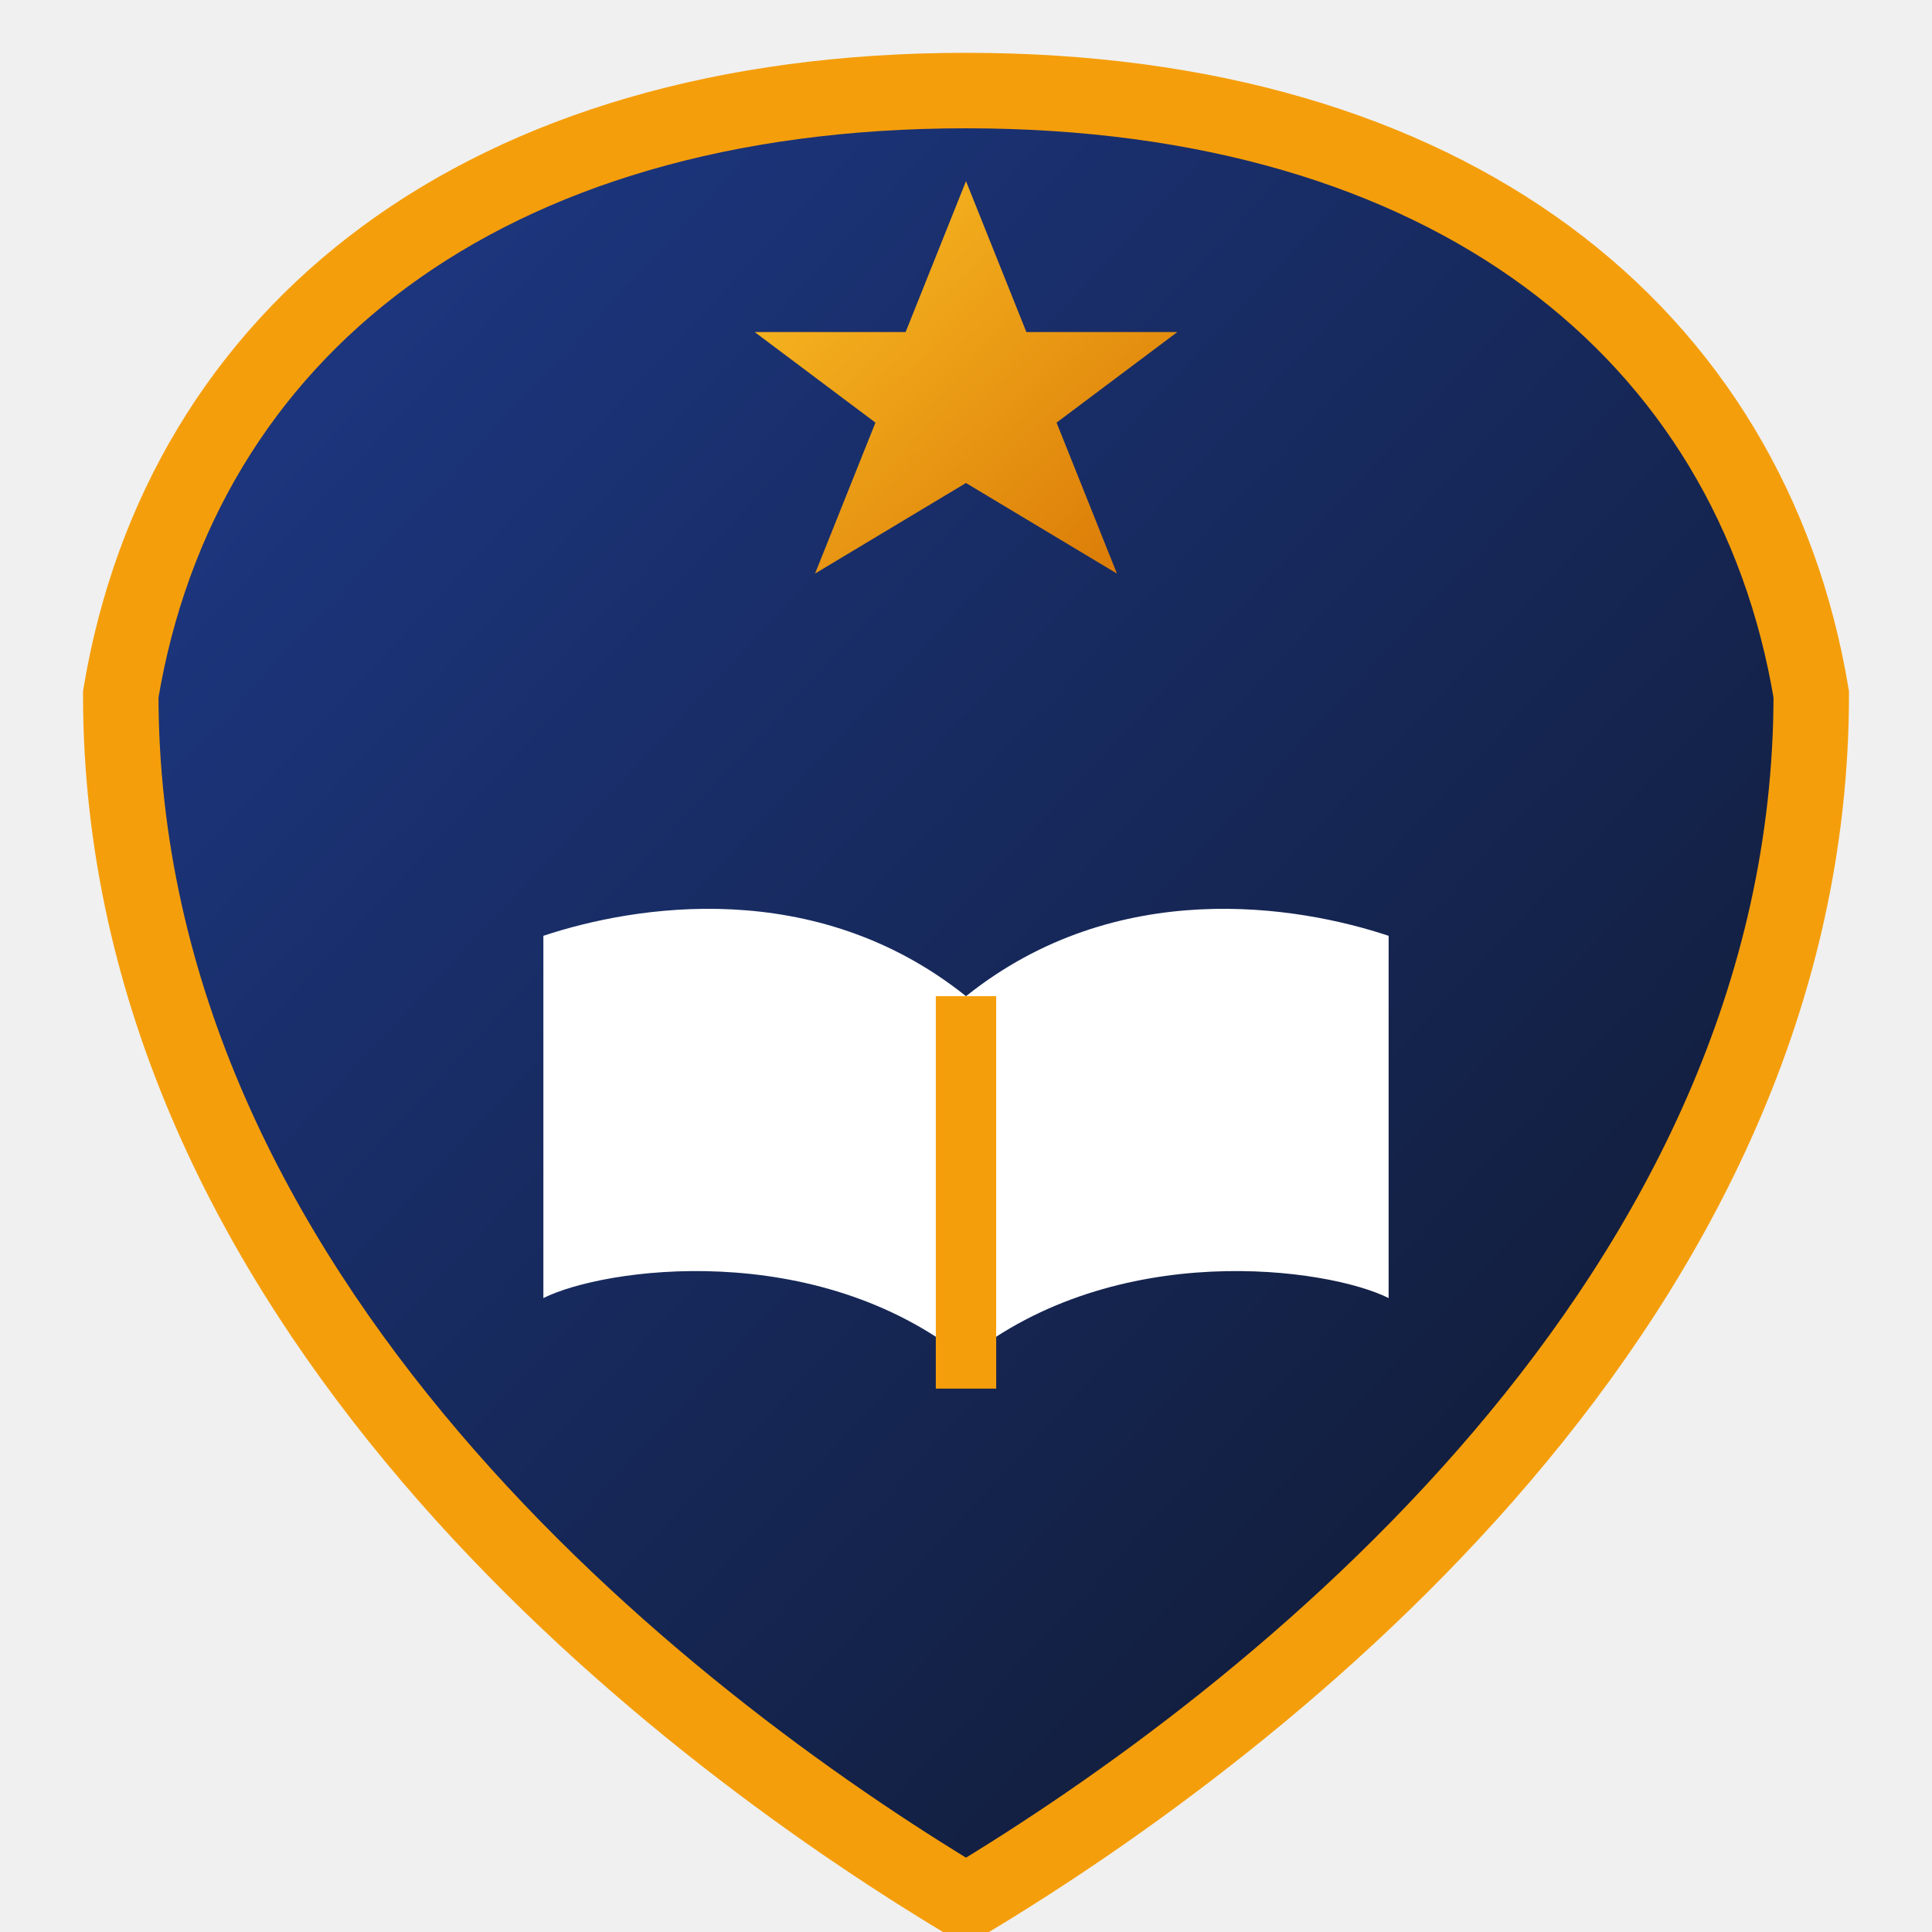
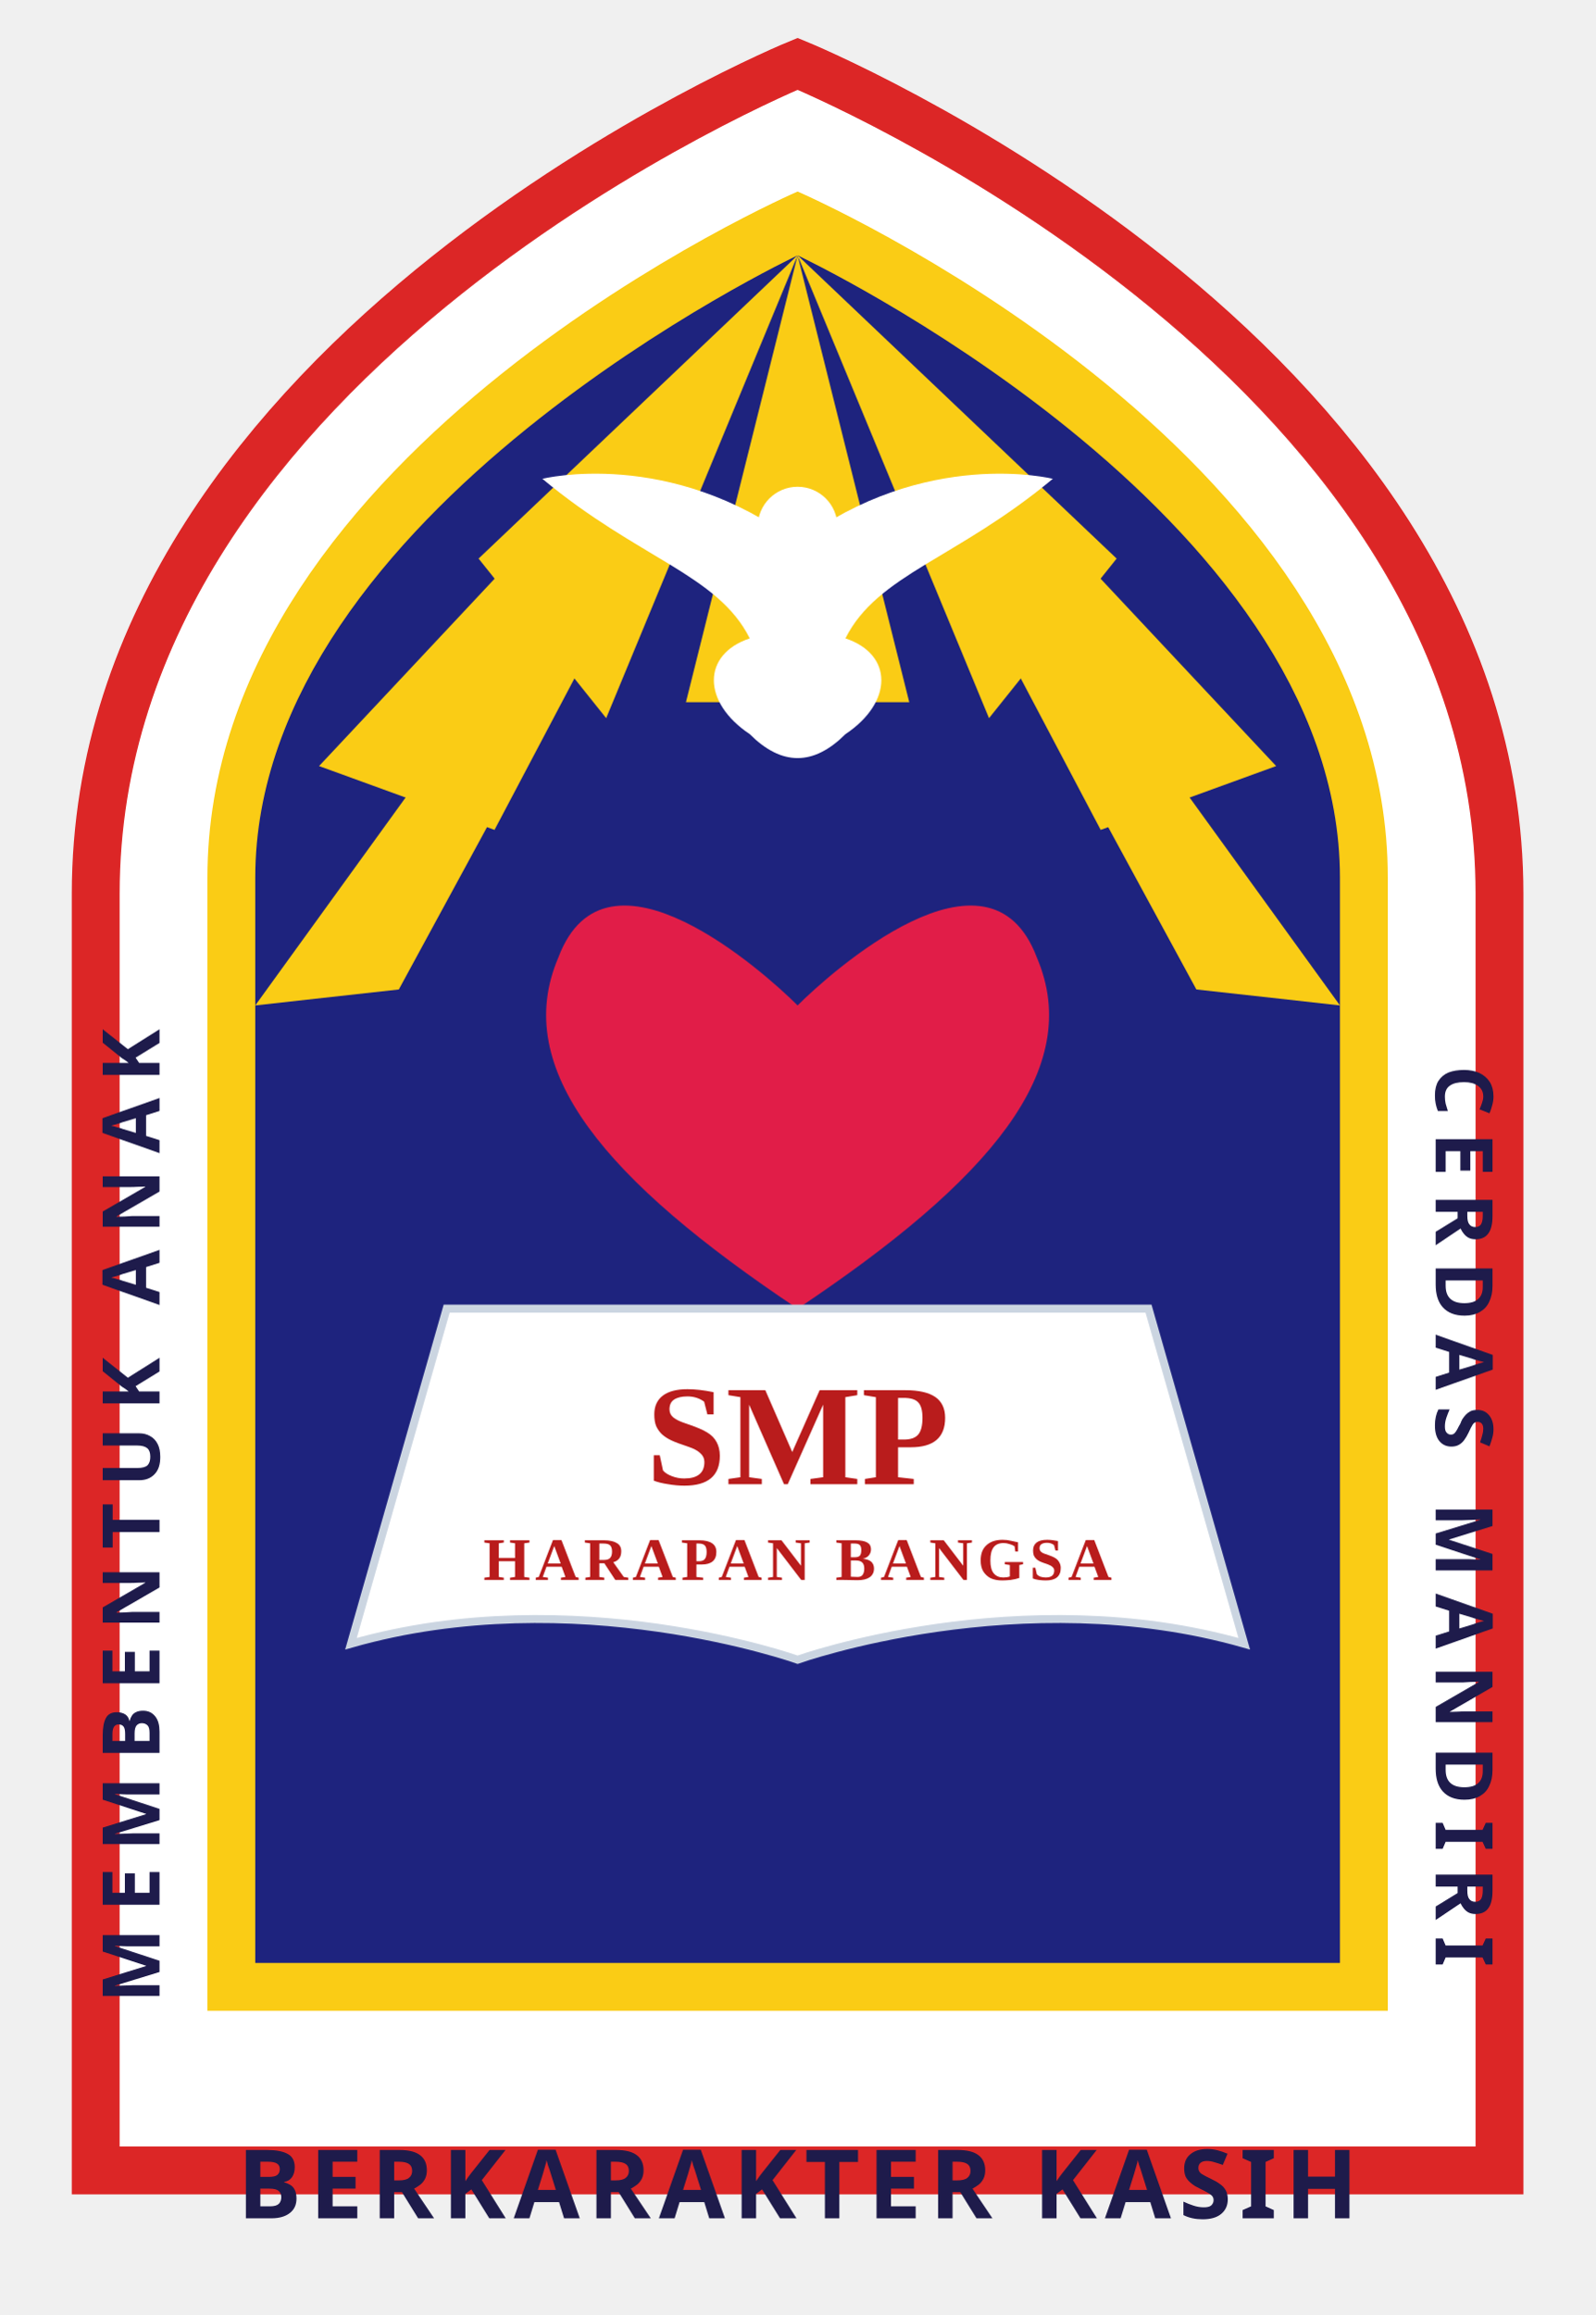
- <svg xmlns="http://www.w3.org/2000/svg" viewBox="0 0 64 64">
-   <defs>
-     <linearGradient id="favShield" x1="0%" y1="0%" x2="100%" y2="100%">
-       <stop offset="0%" stop-color="#1e3a8a" />
-       <stop offset="100%" stop-color="#0f172a" />
-     </linearGradient>
-     <linearGradient id="favGold" x1="0%" y1="0%" x2="100%" y2="100%">
-       <stop offset="0%" stop-color="#fbbf24" />
-       <stop offset="100%" stop-color="#d97706" />
-     </linearGradient>
-   </defs>
-   <path d="M32 3 C48 3 58 11 60 23 C60 43 42 57 32 63 C22 57 4 43 4 23 C6 11 16 3 32 3 Z" fill="url(#favShield)" stroke="#f59e0b" stroke-width="2.5" />
-   <g transform="translate(16, 23)">
-     <path d="M16 22 C11 18 4 19 2 20 L2 8 C5 7 11 6 16 10 Z" fill="#ffffff" />
-     <path d="M16 22 C21 18 28 19 30 20 L30 8 C27 7 21 6 16 10 Z" fill="#ffffff" />
-     <line x1="16" y1="10" x2="16" y2="23" stroke="#f59e0b" stroke-width="2" />
-   </g>
-   <g transform="translate(32, 13)">
-     <polygon points="0,-7 2,-2 7,-2 3,1 5,6 0,3 -5,6 -3,1 -7,-2 -2,-2" fill="url(#favGold)" />
-   </g>
+ <svg xmlns="http://www.w3.org/2000/svg" viewBox="0 0 100 145" width="100" height="145">
+   <path d="M 6 136 L 6 56 C 6 22 50 4 50 4 C 50 4 94 22 94 56 L 94 136 Z" fill="#ffffff" stroke="#c026d3" stroke-width="0" />
+   <path d="M 6 136 L 6 56 C 6 22 50 4 50 4 C 50 4 94 22 94 56 L 94 136 Z" fill="#ffffff" stroke="#dc2626" stroke-width="3" />
+   <text x="10" y="95" font-family="system-ui, sans-serif" font-weight="800" font-size="5" fill="#1e1b4b" transform="rotate(-90 10 95)" text-anchor="middle" letter-spacing="1">MEMBENTUK ANAK</text>
+   <text x="90" y="95" font-family="system-ui, sans-serif" font-weight="800" font-size="5" fill="#1e1b4b" transform="rotate(90 90 95)" text-anchor="middle" letter-spacing="1">CERDAS MANDIRI</text>
+   <path d="M 13 126 L 13 55 C 13 28 50 12 50 12 C 50 12 87 28 87 55 L 87 126 Z" fill="#facc15" />
+   <path d="M 16 123 L 16 55 C 16 32 50 16 50 16 C 50 16 84 32 84 55 L 84 123 Z" fill="#1e237e" />
+   <polygon points="50,16 43,44 57,44" fill="#facc15" />
+   <polygon points="50,16 30,35 38,45" fill="#facc15" />
+   <polygon points="50,16 70,35 62,45" fill="#facc15" />
+   <polygon points="50,16 20,48 31,52" fill="#facc15" />
+   <polygon points="50,16 80,48 69,52" fill="#facc15" />
+   <polygon points="50,16 16,63 25,62" fill="#facc15" />
+   <polygon points="50,16 84,63 75,62" fill="#facc15" />
+   <path d="M 50 34 C 42 28 34 30 34 30 C 40 35 45 36 47 40 C 44 41 44 44 47 46 C 49 48 51 48 53 46 C 56 44 56 41 53 40 C 55 36 60 35 66 30 C 66 30 58 28 50 34 Z" fill="#ffffff" />
+   <circle cx="50" cy="33" r="2.5" fill="#ffffff" />
+   <path d="M 50 63 C 48 61 38 52 35 60 C 32 67 38 74 50 82 C 62 74 68 67 65 60 C 62 52 52 61 50 63 Z" fill="#e11d48" />
+   <path d="M 28 82 L 72 82 L 78 103 C 64 99 50 104 50 104 C 50 104 36 99 22 103 Z" fill="#ffffff" stroke="#cbd5e1" stroke-width="0.5" />
+   <text x="50" y="93" font-family="'Times New Roman', serif" font-weight="900" font-size="9" fill="#b91c1c" text-anchor="middle">SMP</text>
+   <text x="50" y="99" font-family="'Times New Roman', serif" font-weight="700" font-size="3.8" fill="#b91c1c" text-anchor="middle" letter-spacing="0.3">HARAPAN BANGSA</text>
+   <text x="50" y="139" font-family="system-ui, sans-serif" font-weight="800" font-size="6" fill="#1e1b4b" text-anchor="middle" letter-spacing="0.5">BERKARAKTER KASIH</text>
</svg>
